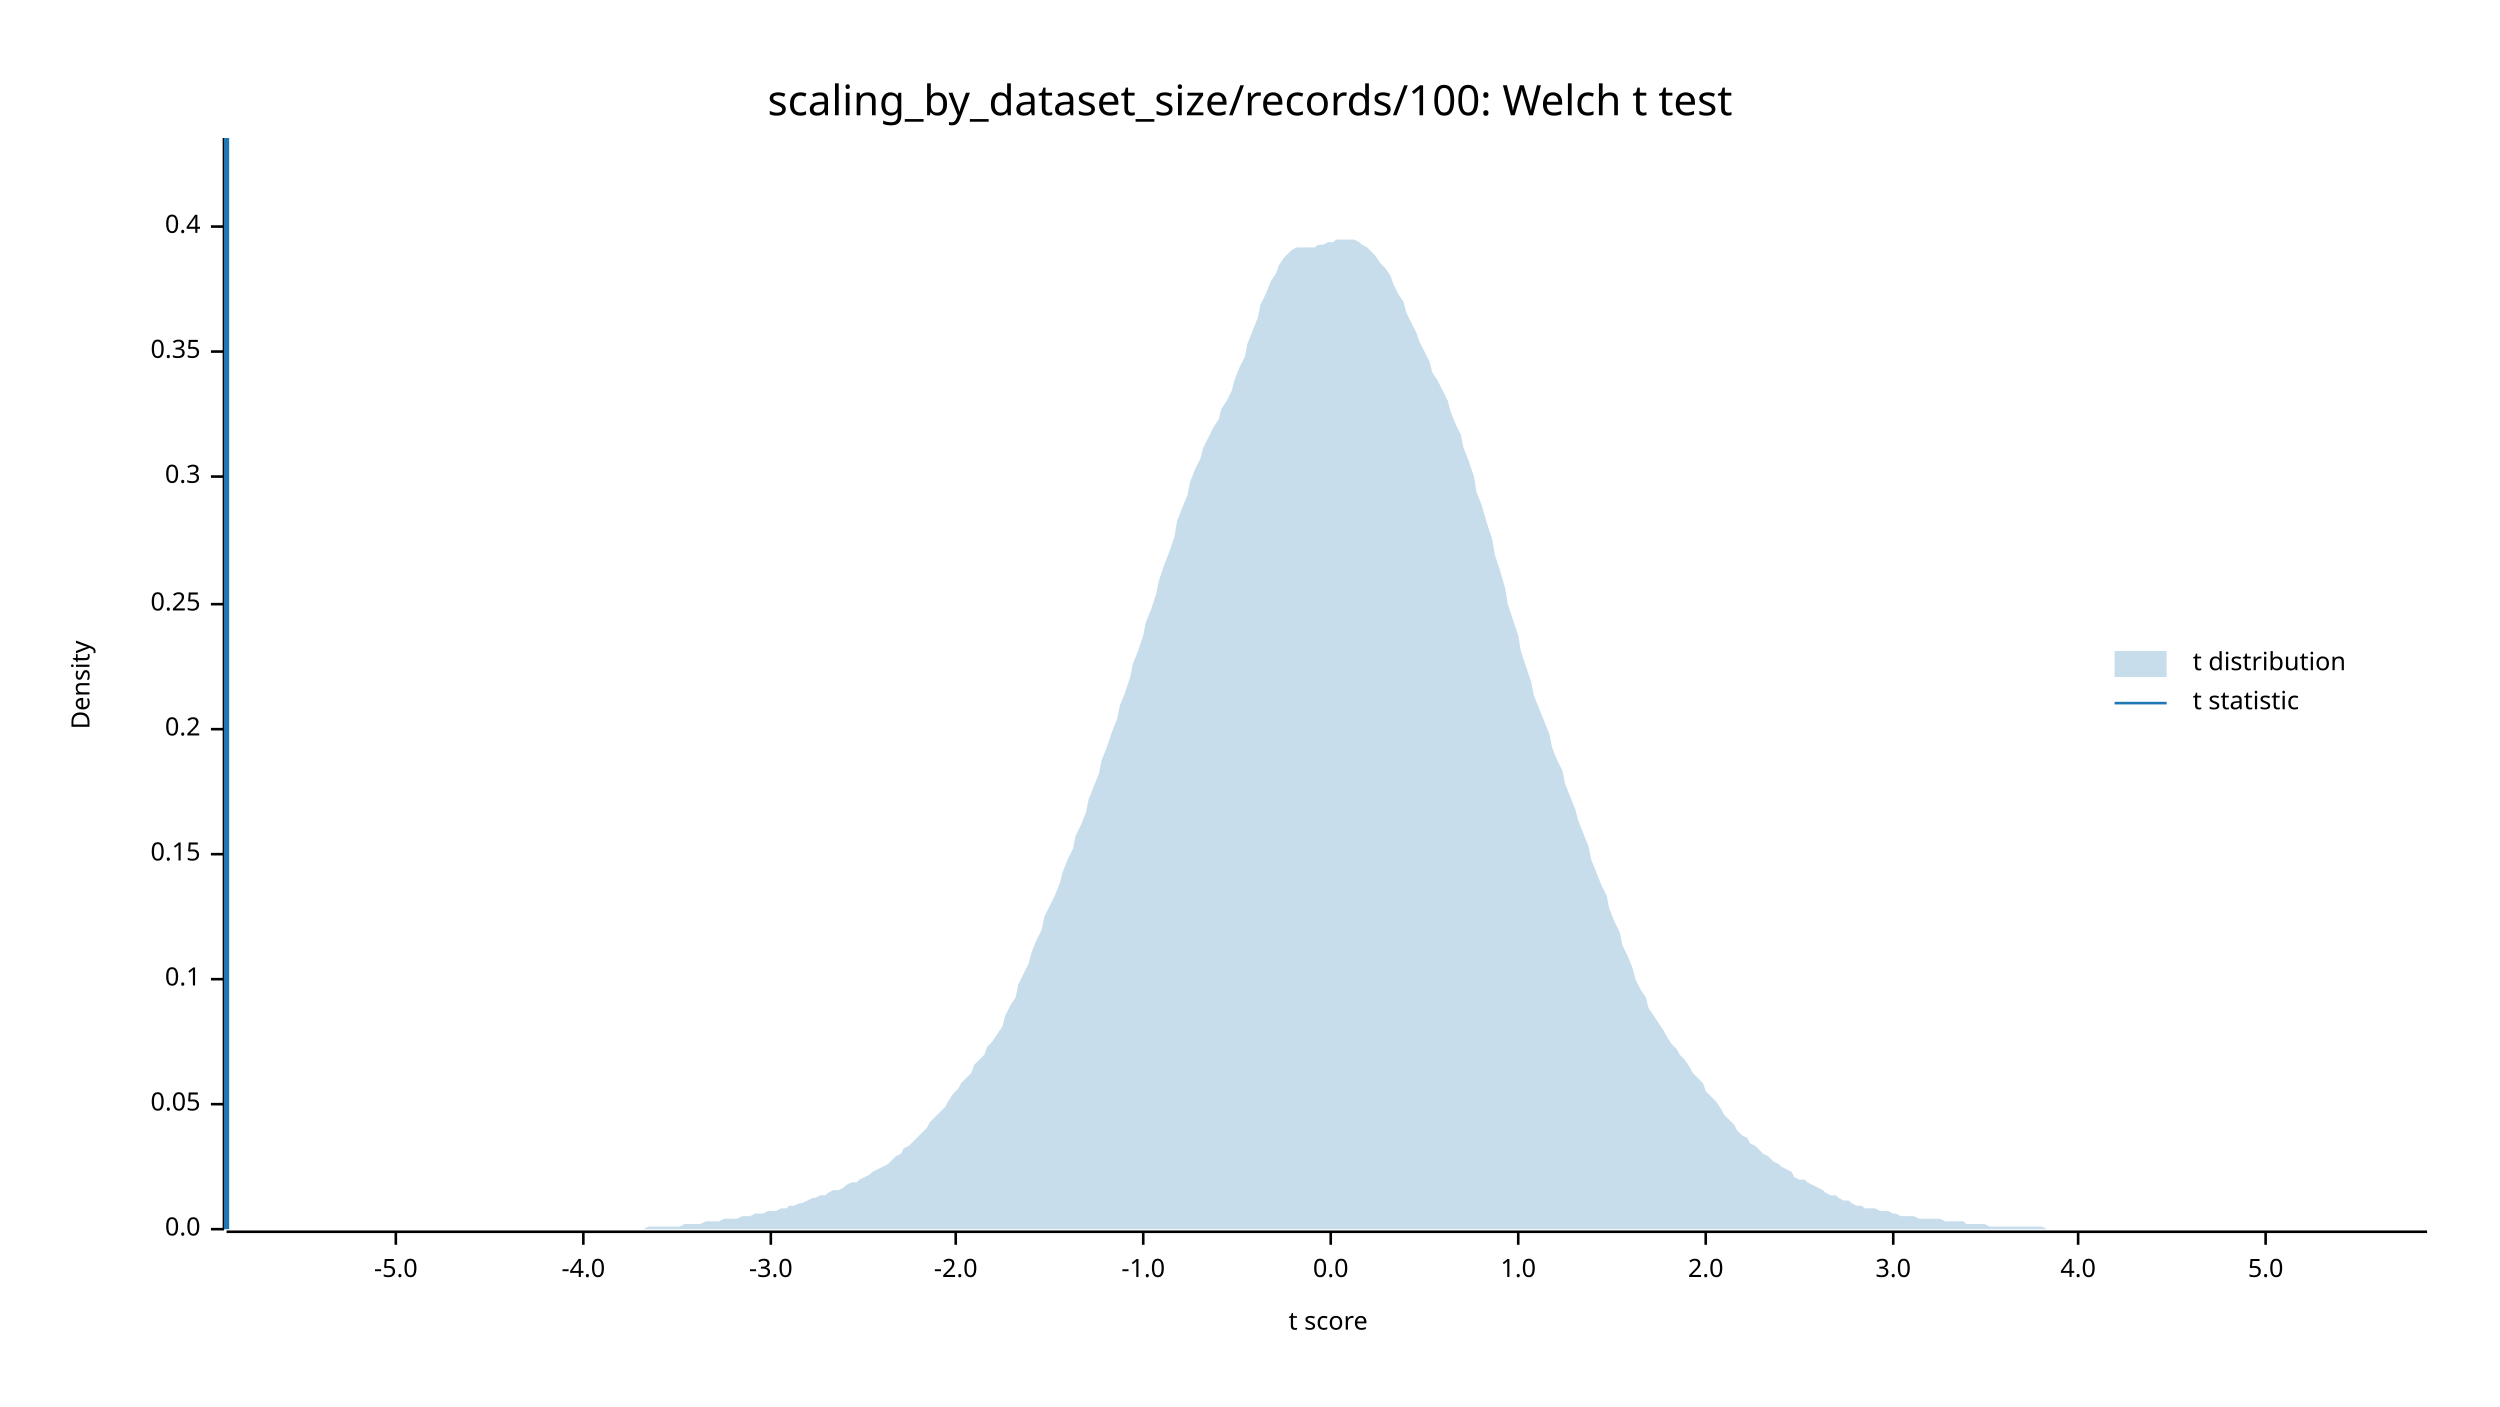
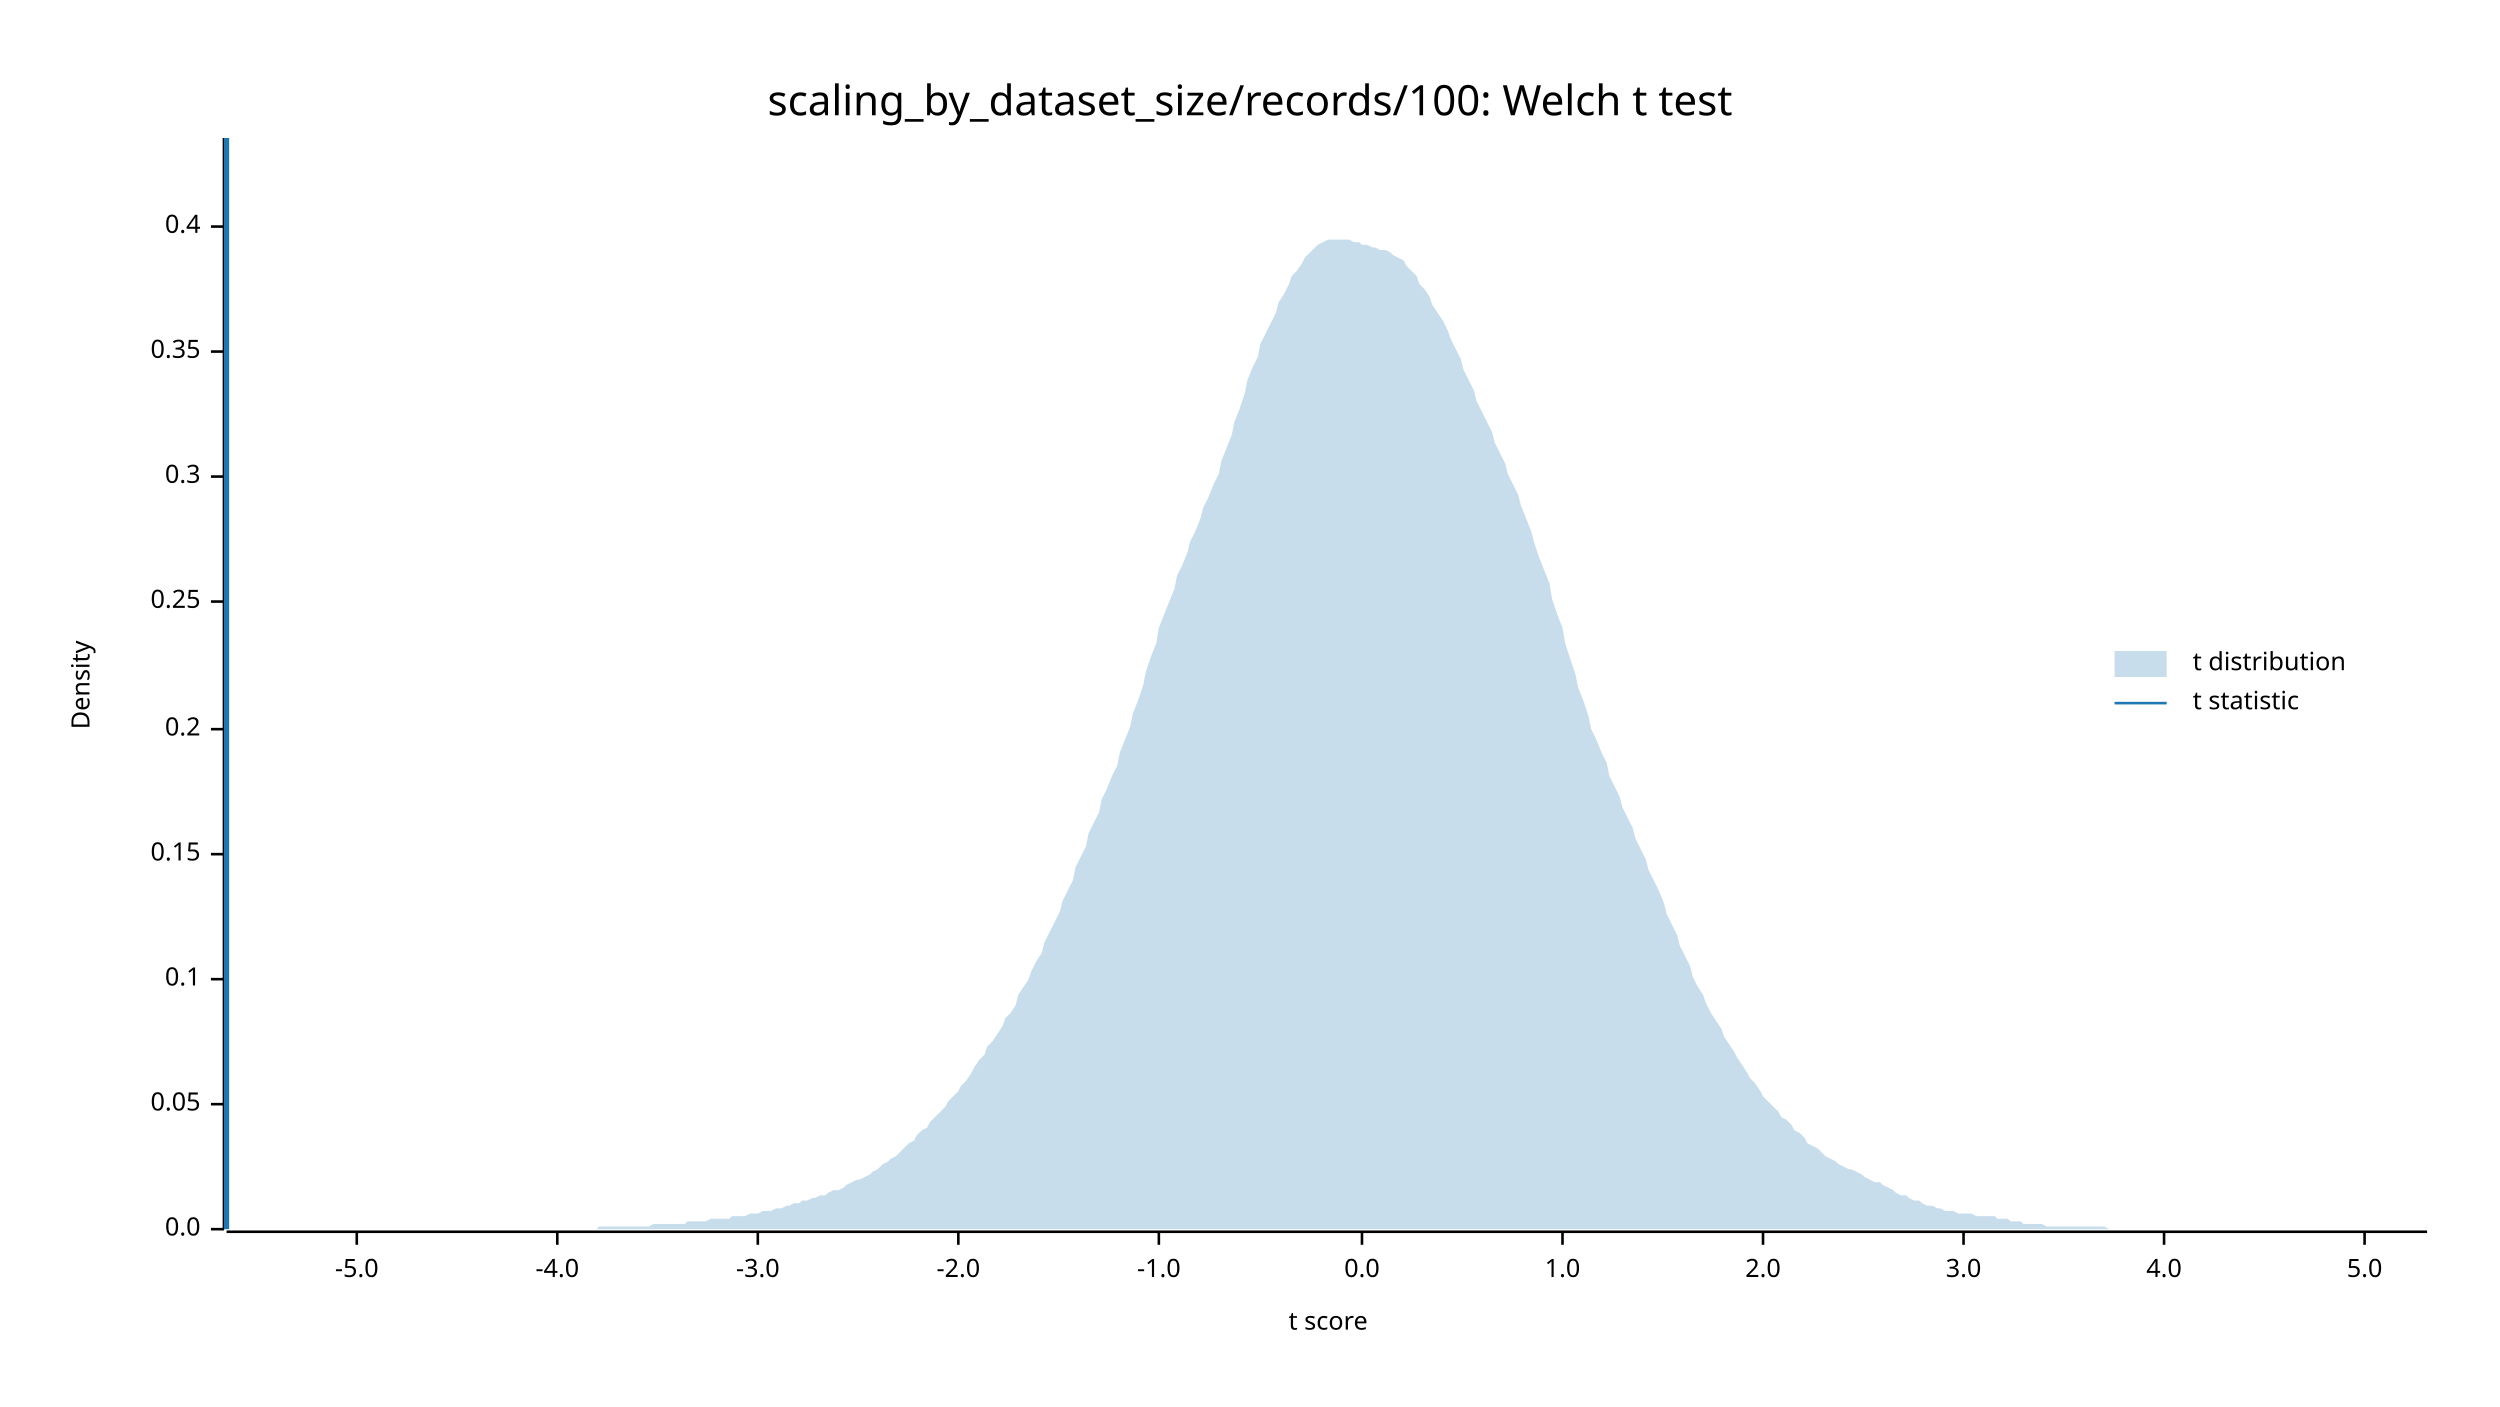
<svg xmlns="http://www.w3.org/2000/svg" width="960" height="540" viewBox="0 0 960 540">
  <text x="480" y="32" dy="0.76em" text-anchor="middle" font-family="sans-serif" font-size="16.129" opacity="1" fill="#000000">
scaling_by_dataset_size/records/100: Welch t test
</text>
  <text x="27" y="263" dy="0.76em" text-anchor="middle" font-family="sans-serif" font-size="9.677" opacity="1" fill="#000000" transform="rotate(270, 27, 263)">
Density
</text>
  <text x="510" y="513" dy="-0.5ex" text-anchor="middle" font-family="sans-serif" font-size="9.677" opacity="1" fill="#000000">
t score
</text>
  <polyline fill="none" opacity="1" stroke="#000000" stroke-width="1" points="86,53 86,472 " />
  <text x="77" y="472" dy="0.5ex" text-anchor="end" font-family="sans-serif" font-size="9.677" opacity="1" fill="#000000">
0.0
</text>
  <polyline fill="none" opacity="1" stroke="#000000" stroke-width="1" points="81,472 86,472 " />
  <text x="77" y="424" dy="0.5ex" text-anchor="end" font-family="sans-serif" font-size="9.677" opacity="1" fill="#000000">
0.05
</text>
  <polyline fill="none" opacity="1" stroke="#000000" stroke-width="1" points="81,424 86,424 " />
  <text x="77" y="376" dy="0.5ex" text-anchor="end" font-family="sans-serif" font-size="9.677" opacity="1" fill="#000000">
0.1
</text>
  <polyline fill="none" opacity="1" stroke="#000000" stroke-width="1" points="81,376 86,376 " />
  <text x="77" y="328" dy="0.5ex" text-anchor="end" font-family="sans-serif" font-size="9.677" opacity="1" fill="#000000">
0.15
</text>
  <polyline fill="none" opacity="1" stroke="#000000" stroke-width="1" points="81,328 86,328 " />
  <text x="77" y="280" dy="0.5ex" text-anchor="end" font-family="sans-serif" font-size="9.677" opacity="1" fill="#000000">
0.2
</text>
  <polyline fill="none" opacity="1" stroke="#000000" stroke-width="1" points="81,280 86,280 " />
-   <text x="77" y="232" dy="0.5ex" text-anchor="end" font-family="sans-serif" font-size="9.677" opacity="1" fill="#000000">
+   <text x="77" y="231" dy="0.5ex" text-anchor="end" font-family="sans-serif" font-size="9.677" opacity="1" fill="#000000">
0.25
</text>
-   <polyline fill="none" opacity="1" stroke="#000000" stroke-width="1" points="81,232 86,232 " />
+   <polyline fill="none" opacity="1" stroke="#000000" stroke-width="1" points="81,231 86,231 " />
  <text x="77" y="183" dy="0.5ex" text-anchor="end" font-family="sans-serif" font-size="9.677" opacity="1" fill="#000000">
0.3
</text>
  <polyline fill="none" opacity="1" stroke="#000000" stroke-width="1" points="81,183 86,183 " />
  <text x="77" y="135" dy="0.5ex" text-anchor="end" font-family="sans-serif" font-size="9.677" opacity="1" fill="#000000">
0.35
</text>
  <polyline fill="none" opacity="1" stroke="#000000" stroke-width="1" points="81,135 86,135 " />
  <text x="77" y="87" dy="0.5ex" text-anchor="end" font-family="sans-serif" font-size="9.677" opacity="1" fill="#000000">
0.4
</text>
  <polyline fill="none" opacity="1" stroke="#000000" stroke-width="1" points="81,87 86,87 " />
  <polyline fill="none" opacity="1" stroke="#000000" stroke-width="1" points="87,473 932,473 " />
-   <text x="152" y="483" dy="0.76em" text-anchor="middle" font-family="sans-serif" font-size="9.677" opacity="1" fill="#000000">
+   <text x="137" y="483" dy="0.76em" text-anchor="middle" font-family="sans-serif" font-size="9.677" opacity="1" fill="#000000">
-5.0
</text>
-   <polyline fill="none" opacity="1" stroke="#000000" stroke-width="1" points="152,473 152,478 " />
-   <text x="224" y="483" dy="0.76em" text-anchor="middle" font-family="sans-serif" font-size="9.677" opacity="1" fill="#000000">
+   <polyline fill="none" opacity="1" stroke="#000000" stroke-width="1" points="137,473 137,478 " />
+   <text x="214" y="483" dy="0.76em" text-anchor="middle" font-family="sans-serif" font-size="9.677" opacity="1" fill="#000000">
-4.0
</text>
-   <polyline fill="none" opacity="1" stroke="#000000" stroke-width="1" points="224,473 224,478 " />
-   <text x="296" y="483" dy="0.76em" text-anchor="middle" font-family="sans-serif" font-size="9.677" opacity="1" fill="#000000">
+   <polyline fill="none" opacity="1" stroke="#000000" stroke-width="1" points="214,473 214,478 " />
+   <text x="291" y="483" dy="0.76em" text-anchor="middle" font-family="sans-serif" font-size="9.677" opacity="1" fill="#000000">
-3.0
</text>
-   <polyline fill="none" opacity="1" stroke="#000000" stroke-width="1" points="296,473 296,478 " />
-   <text x="367" y="483" dy="0.76em" text-anchor="middle" font-family="sans-serif" font-size="9.677" opacity="1" fill="#000000">
+   <polyline fill="none" opacity="1" stroke="#000000" stroke-width="1" points="291,473 291,478 " />
+   <text x="368" y="483" dy="0.76em" text-anchor="middle" font-family="sans-serif" font-size="9.677" opacity="1" fill="#000000">
-2.0
</text>
-   <polyline fill="none" opacity="1" stroke="#000000" stroke-width="1" points="367,473 367,478 " />
-   <text x="439" y="483" dy="0.76em" text-anchor="middle" font-family="sans-serif" font-size="9.677" opacity="1" fill="#000000">
+   <polyline fill="none" opacity="1" stroke="#000000" stroke-width="1" points="368,473 368,478 " />
+   <text x="445" y="483" dy="0.76em" text-anchor="middle" font-family="sans-serif" font-size="9.677" opacity="1" fill="#000000">
-1.0
</text>
-   <polyline fill="none" opacity="1" stroke="#000000" stroke-width="1" points="439,473 439,478 " />
-   <text x="511" y="483" dy="0.76em" text-anchor="middle" font-family="sans-serif" font-size="9.677" opacity="1" fill="#000000">
+   <polyline fill="none" opacity="1" stroke="#000000" stroke-width="1" points="445,473 445,478 " />
+   <text x="523" y="483" dy="0.76em" text-anchor="middle" font-family="sans-serif" font-size="9.677" opacity="1" fill="#000000">
0.0
</text>
-   <polyline fill="none" opacity="1" stroke="#000000" stroke-width="1" points="511,473 511,478 " />
-   <text x="583" y="483" dy="0.76em" text-anchor="middle" font-family="sans-serif" font-size="9.677" opacity="1" fill="#000000">
+   <polyline fill="none" opacity="1" stroke="#000000" stroke-width="1" points="523,473 523,478 " />
+   <text x="600" y="483" dy="0.76em" text-anchor="middle" font-family="sans-serif" font-size="9.677" opacity="1" fill="#000000">
1.0
</text>
-   <polyline fill="none" opacity="1" stroke="#000000" stroke-width="1" points="583,473 583,478 " />
-   <text x="655" y="483" dy="0.76em" text-anchor="middle" font-family="sans-serif" font-size="9.677" opacity="1" fill="#000000">
+   <polyline fill="none" opacity="1" stroke="#000000" stroke-width="1" points="600,473 600,478 " />
+   <text x="677" y="483" dy="0.76em" text-anchor="middle" font-family="sans-serif" font-size="9.677" opacity="1" fill="#000000">
2.0
</text>
-   <polyline fill="none" opacity="1" stroke="#000000" stroke-width="1" points="655,473 655,478 " />
-   <text x="727" y="483" dy="0.76em" text-anchor="middle" font-family="sans-serif" font-size="9.677" opacity="1" fill="#000000">
+   <polyline fill="none" opacity="1" stroke="#000000" stroke-width="1" points="677,473 677,478 " />
+   <text x="754" y="483" dy="0.76em" text-anchor="middle" font-family="sans-serif" font-size="9.677" opacity="1" fill="#000000">
3.0
</text>
-   <polyline fill="none" opacity="1" stroke="#000000" stroke-width="1" points="727,473 727,478 " />
-   <text x="798" y="483" dy="0.76em" text-anchor="middle" font-family="sans-serif" font-size="9.677" opacity="1" fill="#000000">
+   <polyline fill="none" opacity="1" stroke="#000000" stroke-width="1" points="754,473 754,478 " />
+   <text x="831" y="483" dy="0.76em" text-anchor="middle" font-family="sans-serif" font-size="9.677" opacity="1" fill="#000000">
4.0
</text>
-   <polyline fill="none" opacity="1" stroke="#000000" stroke-width="1" points="798,473 798,478 " />
-   <text x="870" y="483" dy="0.76em" text-anchor="middle" font-family="sans-serif" font-size="9.677" opacity="1" fill="#000000">
+   <polyline fill="none" opacity="1" stroke="#000000" stroke-width="1" points="831,473 831,478 " />
+   <text x="908" y="483" dy="0.76em" text-anchor="middle" font-family="sans-serif" font-size="9.677" opacity="1" fill="#000000">
5.0
</text>
-   <polyline fill="none" opacity="1" stroke="#000000" stroke-width="1" points="870,473 870,478 " />
-   <polygon opacity="0.25" fill="#1F78B4" points="87,472 88,472 90,472 92,472 93,472 95,472 97,472 98,472 100,472 102,472 103,472 105,472 107,472 109,472 110,472 112,472 114,472 115,472 117,472 119,472 120,472 122,472 124,472 125,472 127,472 129,472 131,472 132,472 134,472 136,472 137,472 139,472 141,472 142,472 144,472 146,472 147,472 149,472 151,472 153,472 154,472 156,472 158,472 159,472 161,472 163,472 164,472 166,472 168,472 169,472 171,472 173,472 175,472 176,472 178,472 180,472 181,472 183,472 185,472 186,472 188,472 190,472 191,472 193,472 195,472 197,472 198,472 200,472 202,472 203,472 205,472 207,472 208,472 210,472 212,472 214,472 215,472 217,472 219,472 220,472 222,472 224,472 225,472 227,472 229,472 230,472 232,472 234,472 236,472 237,472 239,472 241,472 242,472 244,472 246,472 247,472 249,471 251,471 252,471 254,471 256,471 258,471 259,471 261,471 263,470 264,470 266,470 268,470 269,470 271,469 273,469 274,469 276,469 278,468 280,468 281,468 283,468 285,467 286,467 288,467 290,466 291,466 293,466 295,465 296,465 298,465 300,464 302,464 303,463 305,463 307,462 308,462 310,461 312,460 313,460 315,459 317,459 318,458 320,457 322,457 324,456 325,455 327,454 329,454 330,453 332,452 334,451 335,450 337,449 339,448 341,447 342,446 344,444 346,443 347,441 349,440 351,438 352,437 354,435 356,433 357,431 359,429 361,427 363,425 364,423 366,420 368,418 369,416 371,414 373,412 374,409 376,407 378,405 379,402 381,400 383,397 385,394 386,390 388,386 390,383 391,378 393,374 395,370 396,366 398,361 400,357 401,352 403,348 405,344 407,339 408,335 410,330 412,326 413,321 415,317 417,312 418,307 420,302 422,297 423,292 425,287 427,281 429,276 430,271 432,266 434,260 435,255 437,250 439,244 440,239 442,234 444,228 445,223 447,217 449,212 451,206 452,200 454,195 456,190 457,185 459,180 461,176 462,172 464,168 466,164 468,161 469,157 471,154 473,150 474,146 476,141 478,137 479,132 481,127 483,122 484,117 486,113 488,108 490,105 491,102 493,99 495,97 496,96 498,95 500,95 501,95 503,95 505,95 506,94 508,94 510,93 512,93 513,92 515,92 517,92 518,92 520,92 522,93 523,94 525,95 527,97 528,98 530,101 532,103 534,106 535,109 537,113 539,116 540,120 542,124 544,128 545,131 547,135 549,139 550,143 552,146 554,150 556,154 557,158 559,163 561,167 562,172 564,177 566,183 567,189 569,194 571,201 573,207 574,213 576,219 578,226 579,232 581,238 583,244 584,250 586,256 588,262 589,267 591,272 593,277 595,282 596,287 598,292 600,296 601,301 603,306 605,311 606,315 608,320 610,325 611,330 613,335 615,340 617,344 618,349 620,354 622,358 623,363 625,367 627,372 628,376 630,380 632,383 633,387 635,390 637,393 639,396 640,398 642,401 644,403 645,405 647,407 649,410 650,412 652,414 654,416 655,419 657,421 659,423 661,426 662,428 664,430 666,432 667,434 669,436 671,437 672,439 674,440 676,442 677,443 679,444 681,446 683,447 684,448 686,449 688,450 689,452 691,453 693,453 694,454 696,455 698,456 700,457 701,458 703,459 705,459 706,460 708,461 710,461 711,462 713,463 715,463 716,464 718,464 720,464 722,465 723,465 725,465 727,466 728,466 730,467 732,467 733,467 735,467 737,468 738,468 740,468 742,468 744,468 745,468 747,469 749,469 750,469 752,469 754,469 755,470 757,470 759,470 760,470 762,470 764,471 766,471 767,471 769,471 771,471 772,471 774,471 776,471 777,471 779,471 781,471 782,471 784,471 786,472 788,472 789,472 791,472 793,472 794,472 796,472 798,472 799,472 801,472 803,472 804,472 806,472 808,472 810,472 811,472 813,472 815,472 816,472 818,472 820,472 821,472 823,472 825,472 827,472 828,472 830,472 832,472 833,472 835,472 837,472 838,472 840,472 842,472 843,472 845,472 847,472 849,472 850,472 852,472 854,472 855,472 857,472 859,472 860,472 862,472 864,472 865,472 867,472 869,472 871,472 872,472 874,472 876,472 877,472 879,472 881,472 882,472 884,472 886,472 887,472 889,472 891,472 893,472 894,472 896,472 898,472 899,472 901,472 903,472 904,472 906,472 908,472 909,472 911,472 913,472 915,472 916,472 918,472 920,472 921,472 923,472 925,472 926,472 928,472 930,472 932,472 932,472 87,472 " />
+   <polyline fill="none" opacity="1" stroke="#000000" stroke-width="1" points="908,473 908,478 " />
+   <polygon opacity="0.25" fill="#1F78B4" points="87,472 88,472 90,472 92,472 93,472 95,472 97,472 98,472 100,472 102,472 103,472 105,472 107,472 109,472 110,472 112,472 114,472 115,472 117,472 119,472 120,472 122,472 124,472 125,472 127,472 129,472 131,472 132,472 134,472 136,472 137,472 139,472 141,472 142,472 144,472 146,472 147,472 149,472 151,472 153,472 154,472 156,472 158,472 159,472 161,472 163,472 164,472 166,472 168,472 169,472 171,472 173,472 175,472 176,472 178,472 180,472 181,472 183,472 185,472 186,472 188,472 190,472 191,472 193,472 195,472 197,472 198,472 200,472 202,472 203,472 205,472 207,472 208,472 210,472 212,472 214,472 215,472 217,472 219,472 220,472 222,472 224,472 225,472 227,472 229,472 230,471 232,471 234,471 236,471 237,471 239,471 241,471 242,471 244,471 246,471 247,471 249,471 251,470 252,470 254,470 256,470 258,470 259,470 261,470 263,470 264,469 266,469 268,469 269,469 271,469 273,468 274,468 276,468 278,468 280,468 281,467 283,467 285,467 286,467 288,466 290,466 291,466 293,465 295,465 296,465 298,464 300,464 302,463 303,463 305,462 307,462 308,461 310,461 312,460 313,460 315,459 317,459 318,458 320,457 322,457 324,456 325,455 327,454 329,453 330,453 332,452 334,451 335,450 337,449 339,447 341,446 342,445 344,444 346,442 347,441 349,439 351,438 352,436 354,434 356,433 357,431 359,429 361,427 363,425 364,423 366,421 368,419 369,417 371,415 373,412 374,410 376,407 378,405 379,402 381,400 383,397 385,394 386,391 388,389 390,386 391,382 393,379 395,376 396,373 398,369 400,366 401,362 403,358 405,354 407,350 408,346 410,342 412,338 413,333 415,329 417,325 418,320 420,316 422,312 423,307 425,303 427,298 429,294 430,289 432,284 434,279 435,274 437,269 439,263 440,258 442,252 444,247 445,241 447,236 449,231 451,226 452,221 454,217 456,212 457,208 459,204 461,199 462,195 464,191 466,186 468,182 469,177 471,172 473,167 474,162 476,157 478,151 479,146 481,141 483,137 484,132 486,128 488,124 490,120 491,116 493,113 495,109 496,106 498,104 500,101 501,99 503,97 505,95 506,94 508,93 510,92 512,92 513,92 515,92 517,92 518,92 520,93 522,93 523,94 525,94 527,95 528,95 530,96 532,96 534,97 535,98 537,99 539,100 540,102 542,104 544,106 545,109 547,111 549,114 550,117 552,120 554,123 556,127 557,130 559,134 561,138 562,142 564,146 566,150 567,154 569,158 571,162 573,166 574,170 576,174 578,178 579,182 581,186 583,190 584,194 586,199 588,204 589,208 591,214 593,219 595,224 596,230 598,236 600,241 601,247 603,253 605,259 606,264 608,269 610,275 611,280 613,284 615,289 617,293 618,298 620,302 622,306 623,310 625,314 627,318 628,322 630,326 632,330 633,334 635,338 637,342 639,347 640,351 642,355 644,359 645,363 647,367 649,371 650,375 652,379 654,382 655,385 657,389 659,392 661,395 662,398 664,401 666,404 667,406 669,409 671,412 672,414 674,416 676,419 677,421 679,423 681,425 683,427 684,429 686,430 688,432 689,434 691,435 693,437 694,439 696,440 698,441 700,443 701,444 703,445 705,446 706,447 708,448 710,449 711,449 713,450 715,451 716,452 718,453 720,454 722,454 723,455 725,456 727,457 728,458 730,459 732,459 733,460 735,461 737,461 738,462 740,463 742,463 744,464 745,464 747,465 749,465 750,465 752,466 754,466 755,466 757,466 759,467 760,467 762,467 764,467 766,467 767,468 769,468 771,468 772,469 774,469 776,469 777,470 779,470 781,470 782,470 784,470 786,471 788,471 789,471 791,471 793,471 794,471 796,471 798,471 799,471 801,471 803,471 804,471 806,471 808,471 810,472 811,472 813,472 815,472 816,472 818,472 820,472 821,472 823,472 825,472 827,472 828,472 830,472 832,472 833,472 835,472 837,472 838,472 840,472 842,472 843,472 845,472 847,472 849,472 850,472 852,472 854,472 855,472 857,472 859,472 860,472 862,472 864,472 865,472 867,472 869,472 871,472 872,472 874,472 876,472 877,472 879,472 881,472 882,472 884,472 886,472 887,472 889,472 891,472 893,472 894,472 896,472 898,472 899,472 901,472 903,472 904,472 906,472 908,472 909,472 911,472 913,472 915,472 916,472 918,472 920,472 921,472 923,472 925,472 926,472 928,472 930,472 932,472 932,472 87,472 " />
  <polyline fill="none" opacity="1" stroke="#1F78B4" stroke-width="2" points="87,472 87,53 " />
  <text x="842" y="250" dy="0.76em" text-anchor="start" font-family="sans-serif" font-size="9.677" opacity="1" fill="#000000">
t distribution
</text>
  <text x="842" y="265" dy="0.76em" text-anchor="start" font-family="sans-serif" font-size="9.677" opacity="1" fill="#000000">
t statistic
</text>
  <rect x="812" y="250" width="20" height="10" opacity="0.25" fill="#1F78B4" stroke="none" />
  <polyline fill="none" opacity="1" stroke="#1F78B4" stroke-width="1" points="812,270 832,270 " />
</svg>
